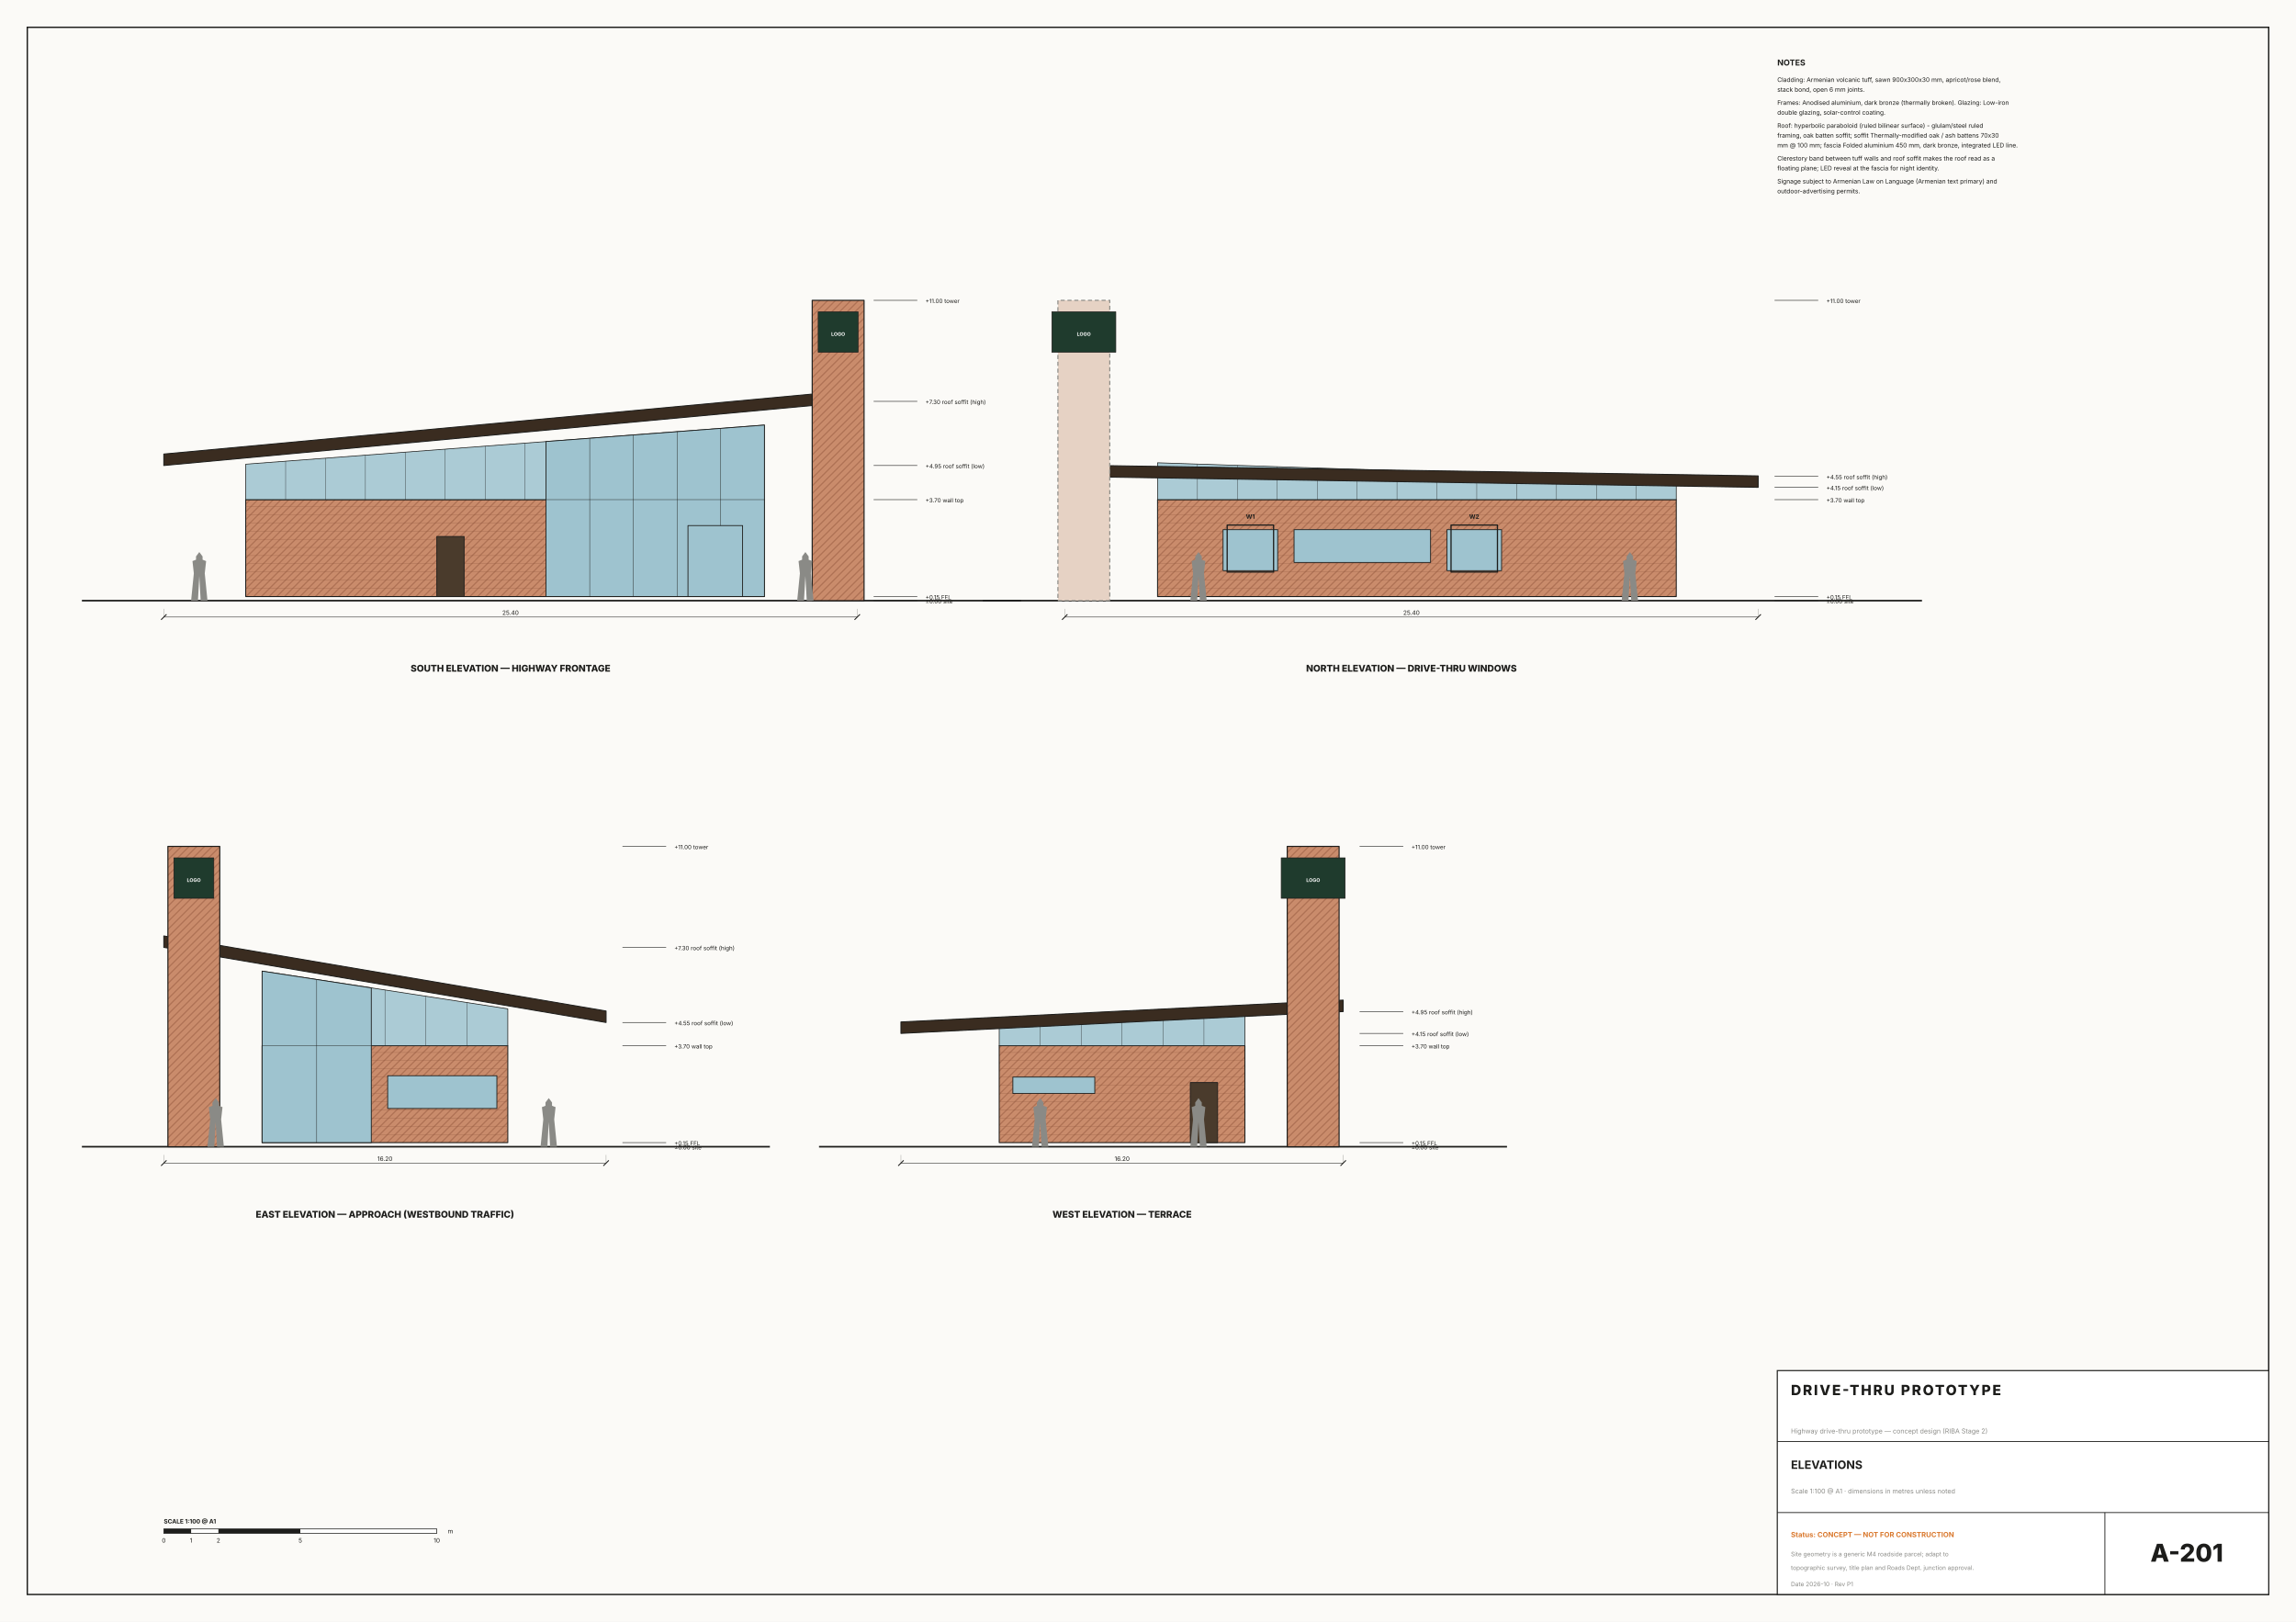
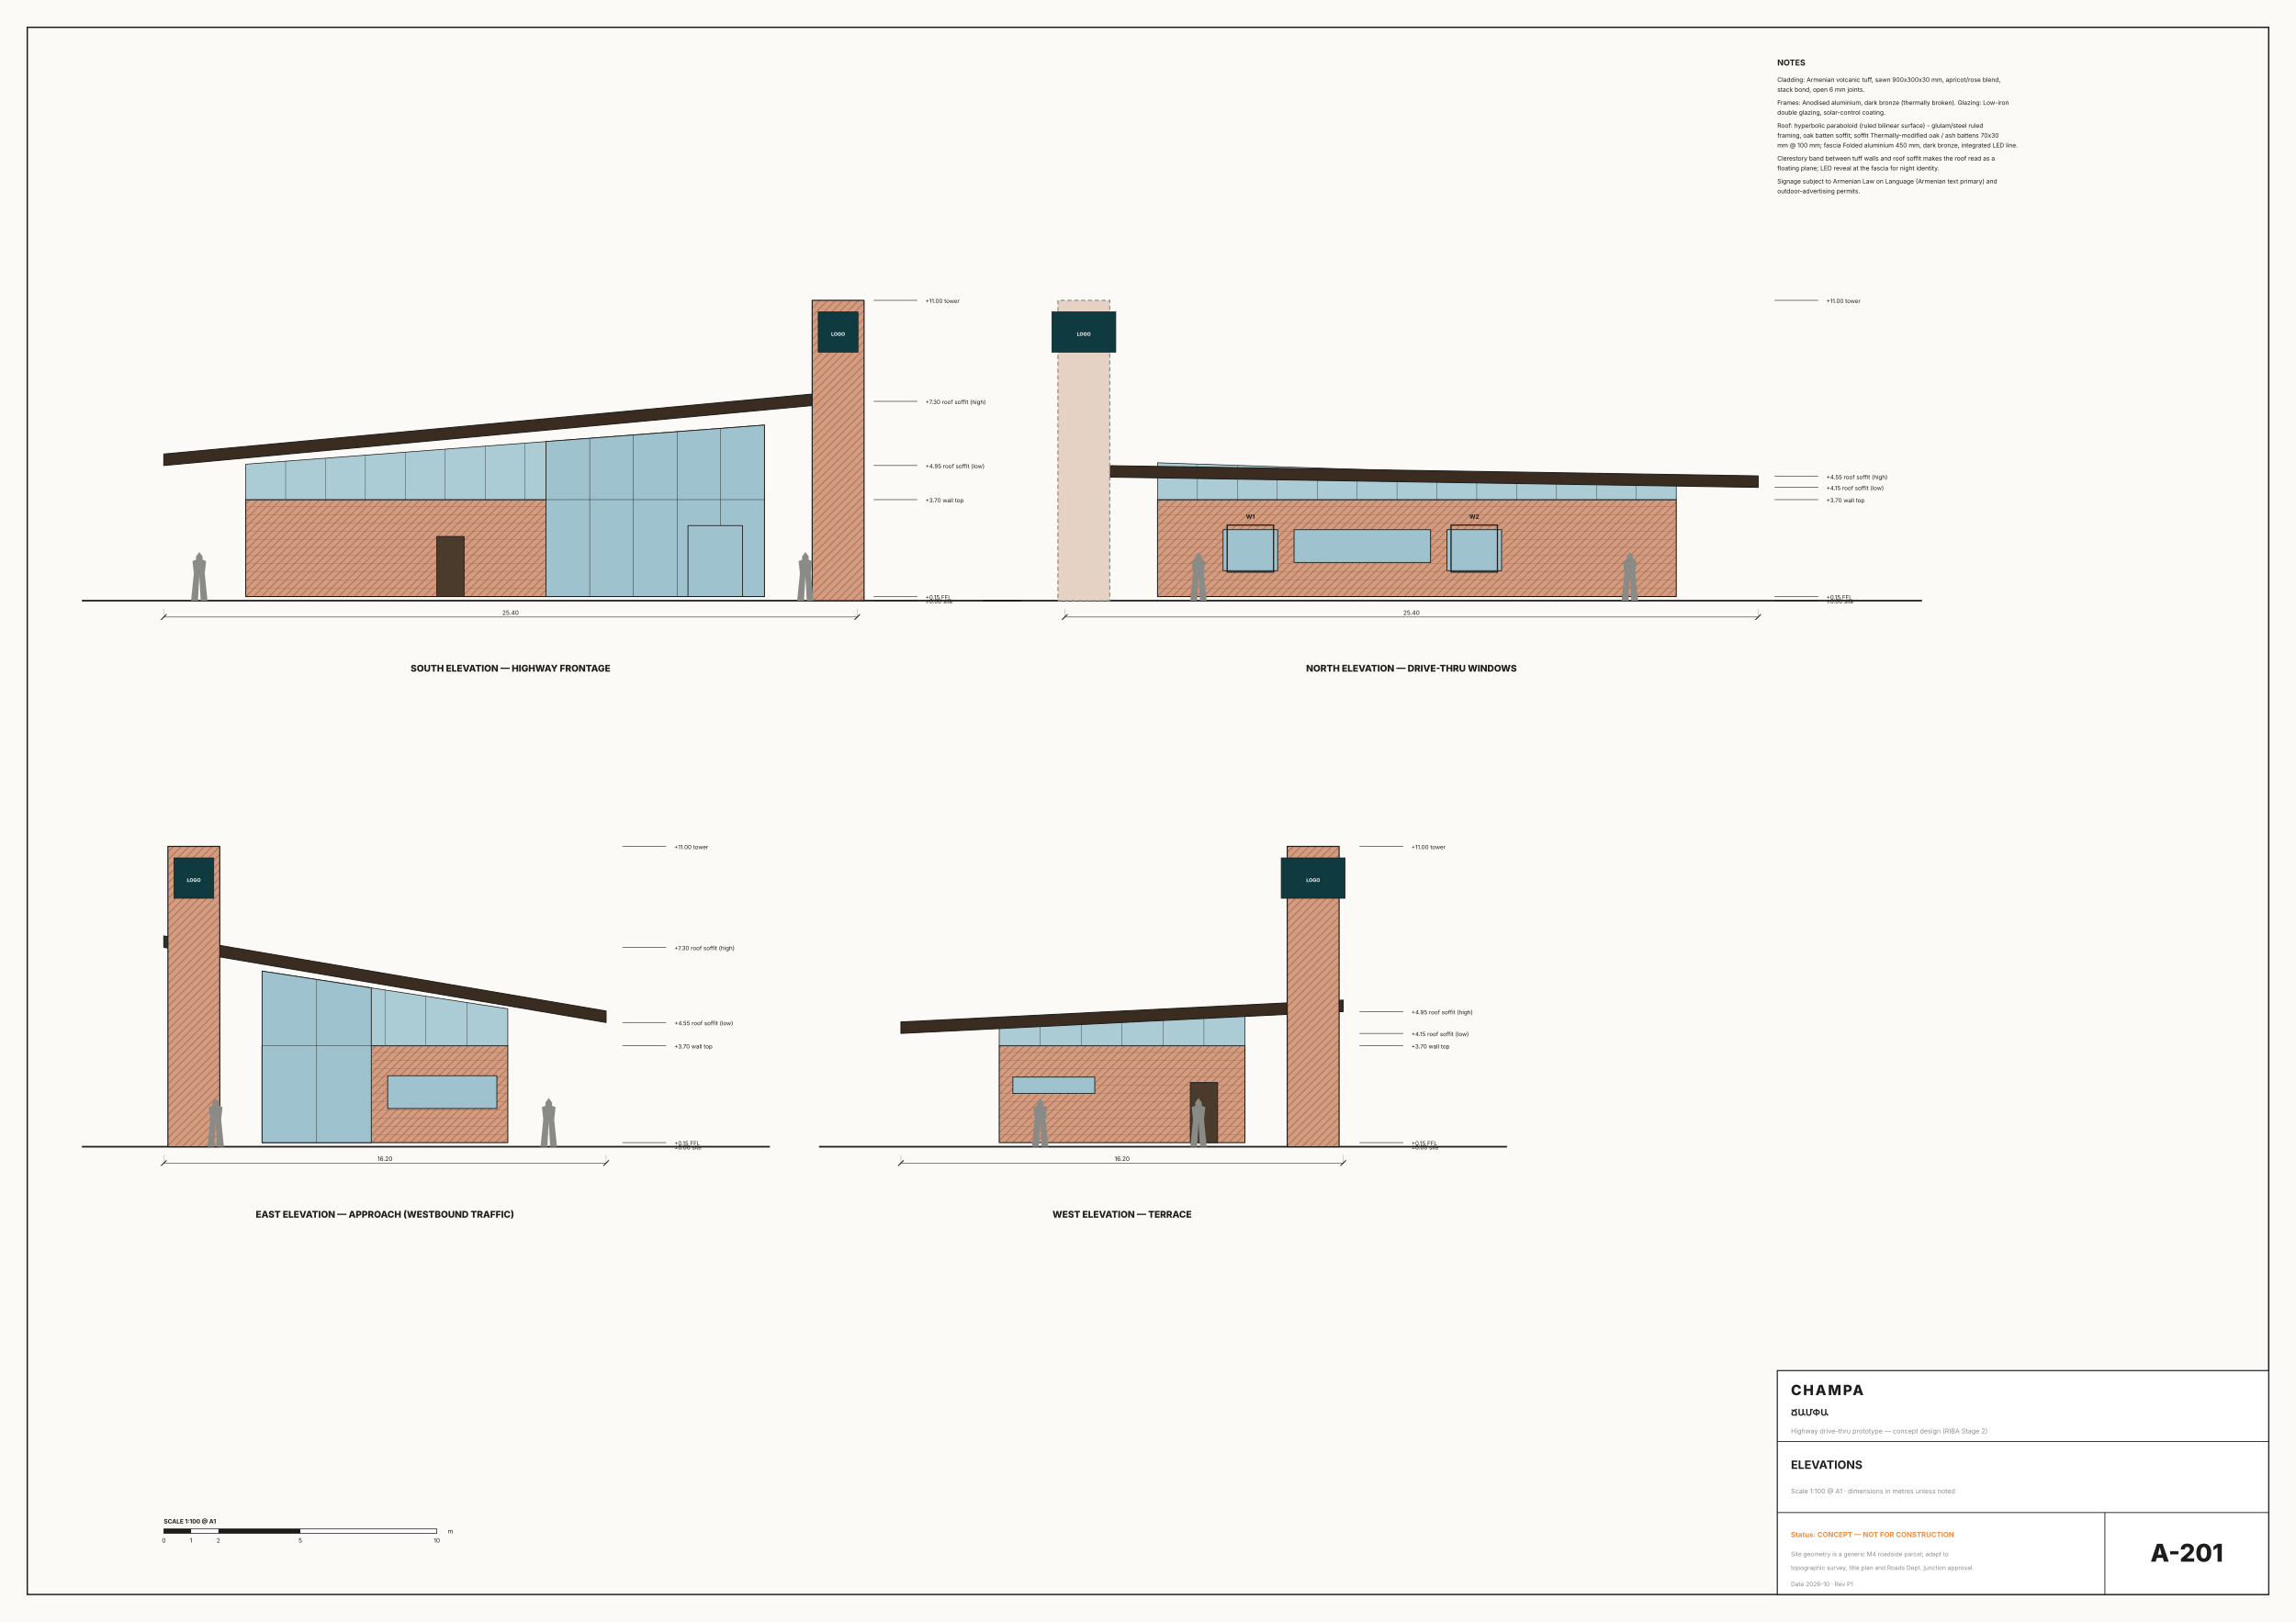
<svg xmlns="http://www.w3.org/2000/svg" width="841mm" height="594mm" viewBox="0 0 841 594">
  <defs>
    <pattern id="hTuff" patternUnits="userSpaceOnUse" width="2" height="2" patternTransform="rotate(45)">
-       <rect width="2" height="2" fill="#c98b6b" />
+       <rect width="2" height="2" fill="#D39B7F" />
      <line x1="0" y1="0" x2="0" y2="2" stroke="#8a4f36" stroke-width="0.35" />
    </pattern>
    <pattern id="hPlant" patternUnits="userSpaceOnUse" width="3" height="3">
      <rect width="3" height="3" fill="#9bb57d" />
      <circle cx="1" cy="1" r="0.35" fill="#6f8f55" />
      <circle cx="2.4" cy="2.2" r="0.3" fill="#6f8f55" />
    </pattern>
    <pattern id="hPavers" patternUnits="userSpaceOnUse" width="3" height="1.5">
      <rect width="3" height="1.5" fill="#bdbab3" />
      <path d="M0 0 H3 M0 0.75 H3 M0 0 V0.75 M1.5 0.75 V1.5" stroke="#9c988f" stroke-width="0.12" />
    </pattern>
    <pattern id="hAsph" patternUnits="userSpaceOnUse" width="4" height="4">
      <rect width="4" height="4" fill="#d8d8d4" />
      <circle cx="1" cy="1.3" r="0.12" fill="#b7b7b2" />
      <circle cx="3" cy="3.1" r="0.1" fill="#b7b7b2" />
    </pattern>
  </defs>
  <rect width="841" height="594" fill="#fbfaf7" />
  <line x1="30.00" y1="220.00" x2="374.00" y2="220.00" stroke="#1d1d1b" stroke-width="0.6" />
  <polygon points="90.00,218.50 280.00,218.50 280.00,183.00 90.00,183.00" fill="url(#hTuff)" stroke="#1d1d1b" stroke-width="0.35" fill-opacity="1.0" stroke-linejoin="round" />
  <line x1="90.00" y1="215.50" x2="280.00" y2="215.50" stroke="#8a4f36" stroke-width="0.08" />
  <line x1="90.00" y1="212.50" x2="280.00" y2="212.50" stroke="#8a4f36" stroke-width="0.08" />
  <line x1="90.00" y1="209.50" x2="280.00" y2="209.50" stroke="#8a4f36" stroke-width="0.08" />
  <line x1="90.00" y1="206.50" x2="280.00" y2="206.50" stroke="#8a4f36" stroke-width="0.08" />
  <line x1="90.00" y1="203.50" x2="280.00" y2="203.50" stroke="#8a4f36" stroke-width="0.08" />
  <line x1="90.00" y1="200.50" x2="280.00" y2="200.50" stroke="#8a4f36" stroke-width="0.08" />
  <line x1="90.00" y1="197.50" x2="280.00" y2="197.50" stroke="#8a4f36" stroke-width="0.08" />
  <line x1="90.00" y1="194.50" x2="280.00" y2="194.50" stroke="#8a4f36" stroke-width="0.08" />
  <line x1="90.00" y1="191.50" x2="280.00" y2="191.50" stroke="#8a4f36" stroke-width="0.08" />
  <line x1="90.00" y1="188.50" x2="280.00" y2="188.50" stroke="#8a4f36" stroke-width="0.08" />
  <line x1="90.00" y1="185.50" x2="280.00" y2="185.50" stroke="#8a4f36" stroke-width="0.08" />
  <polygon points="90.00,183.00 280.00,183.00 280.00,155.68 90.00,170.01" fill="#9ec3cf" stroke="#1d1d1b" stroke-width="0.25" fill-opacity="0.85" stroke-linejoin="round" />
  <line x1="104.62" y1="183.00" x2="104.62" y2="168.91" stroke="#1d1d1b" stroke-width="0.12" />
  <line x1="119.23" y1="183.00" x2="119.23" y2="167.81" stroke="#1d1d1b" stroke-width="0.12" />
  <line x1="133.85" y1="183.00" x2="133.85" y2="166.71" stroke="#1d1d1b" stroke-width="0.12" />
  <line x1="148.46" y1="183.00" x2="148.46" y2="165.60" stroke="#1d1d1b" stroke-width="0.12" />
  <line x1="163.08" y1="183.00" x2="163.08" y2="164.50" stroke="#1d1d1b" stroke-width="0.12" />
  <line x1="177.69" y1="183.00" x2="177.69" y2="163.40" stroke="#1d1d1b" stroke-width="0.12" />
  <line x1="192.31" y1="183.00" x2="192.31" y2="162.29" stroke="#1d1d1b" stroke-width="0.12" />
  <line x1="206.92" y1="183.00" x2="206.92" y2="161.19" stroke="#1d1d1b" stroke-width="0.12" />
  <line x1="221.54" y1="183.00" x2="221.54" y2="160.09" stroke="#1d1d1b" stroke-width="0.12" />
  <line x1="236.15" y1="183.00" x2="236.15" y2="158.99" stroke="#1d1d1b" stroke-width="0.12" />
  <line x1="250.77" y1="183.00" x2="250.77" y2="157.88" stroke="#1d1d1b" stroke-width="0.12" />
  <line x1="265.38" y1="183.00" x2="265.38" y2="156.78" stroke="#1d1d1b" stroke-width="0.12" />
  <polygon points="200.00,218.50 280.00,218.50 280.00,155.68 200.00,161.71" fill="#9ec3cf" stroke="#1d1d1b" stroke-width="0.3" fill-opacity="1.0" stroke-linejoin="round" />
  <line x1="216.00" y1="218.50" x2="216.00" y2="160.51" stroke="#1d1d1b" stroke-width="0.15" />
  <line x1="232.00" y1="218.50" x2="232.00" y2="159.30" stroke="#1d1d1b" stroke-width="0.15" />
  <line x1="248.00" y1="218.50" x2="248.00" y2="158.09" stroke="#1d1d1b" stroke-width="0.15" />
  <line x1="264.00" y1="218.50" x2="264.00" y2="156.88" stroke="#1d1d1b" stroke-width="0.15" />
  <line x1="200.00" y1="183.00" x2="280.00" y2="183.00" stroke="#1d1d1b" stroke-width="0.15" />
  <polygon points="252.00,218.50 272.00,218.50 272.00,192.50 252.00,192.50" fill="#9ec3cf" stroke="#1d1d1b" stroke-width="0.3" fill-opacity="1.0" stroke-linejoin="round" />
  <polygon points="160.00,218.50 170.00,218.50 170.00,196.50 160.00,196.50" fill="#4a3b2c" stroke="#1d1d1b" stroke-width="0.3" fill-opacity="1.0" stroke-linejoin="round" />
  <polygon points="60.00,170.50 314.00,147.00 314.00,142.80 60.00,166.30" fill="#3a2c20" stroke="#1d1d1b" stroke-width="0.35" fill-opacity="1.0" stroke-linejoin="round" />
  <polygon points="297.50,220.00 316.50,220.00 316.50,110.00 297.50,110.00" fill="url(#hTuff)" stroke="#1d1d1b" stroke-width="0.4" fill-opacity="1.0" stroke-linejoin="round" />
-   <polygon points="299.70,129.00 314.30,129.00 314.30,114.20 299.70,114.20" fill="#1f3b2d" stroke="#1d1d1b" stroke-width="0.25" fill-opacity="1.0" stroke-linejoin="round" />
+   <polygon points="299.70,129.00 314.30,129.00 314.30,114.20 299.70,114.20" fill="#0F3B40" stroke="#1d1d1b" stroke-width="0.25" fill-opacity="1.0" stroke-linejoin="round" />
  <text x="307.00" y="123.00" font-family="Inter, 'Noto Sans Armenian', Arial, sans-serif" font-size="1.8" text-anchor="middle" font-weight="700" fill="#fff" letter-spacing="0">LOGO</text>
  <line x1="320.00" y1="220.00" x2="336.00" y2="220.00" stroke="#1d1d1b" stroke-width="0.2" />
  <text x="339.00" y="221.00" font-family="Inter, 'Noto Sans Armenian', Arial, sans-serif" font-size="2.1" text-anchor="start" font-weight="400" fill="#1d1d1b" letter-spacing="0">±0.00 site</text>
  <line x1="320.00" y1="218.50" x2="336.00" y2="218.50" stroke="#1d1d1b" stroke-width="0.2" />
  <text x="339.00" y="219.50" font-family="Inter, 'Noto Sans Armenian', Arial, sans-serif" font-size="2.1" text-anchor="start" font-weight="400" fill="#1d1d1b" letter-spacing="0">+0.15 FFL</text>
  <line x1="320.00" y1="183.00" x2="336.00" y2="183.00" stroke="#1d1d1b" stroke-width="0.2" />
  <text x="339.00" y="184.00" font-family="Inter, 'Noto Sans Armenian', Arial, sans-serif" font-size="2.1" text-anchor="start" font-weight="400" fill="#1d1d1b" letter-spacing="0">+3.70 wall top</text>
  <line x1="320.00" y1="147.00" x2="336.00" y2="147.00" stroke="#1d1d1b" stroke-width="0.2" />
  <text x="339.00" y="148.00" font-family="Inter, 'Noto Sans Armenian', Arial, sans-serif" font-size="2.1" text-anchor="start" font-weight="400" fill="#1d1d1b" letter-spacing="0">+7.30 roof soffit (high)</text>
  <line x1="320.00" y1="170.50" x2="336.00" y2="170.50" stroke="#1d1d1b" stroke-width="0.2" />
  <text x="339.00" y="171.50" font-family="Inter, 'Noto Sans Armenian', Arial, sans-serif" font-size="2.1" text-anchor="start" font-weight="400" fill="#1d1d1b" letter-spacing="0">+4.95 roof soffit (low)</text>
  <line x1="320.00" y1="110.00" x2="336.00" y2="110.00" stroke="#1d1d1b" stroke-width="0.2" />
  <text x="339.00" y="111.00" font-family="Inter, 'Noto Sans Armenian', Arial, sans-serif" font-size="2.1" text-anchor="start" font-weight="400" fill="#1d1d1b" letter-spacing="0">+11.00 tower</text>
  <polygon points="70.00,220.00 72.50,220.00 73.00,211.00 73.50,220.00 76.00,220.00 75.00,210.00 75.50,205.50 74.20,205.00 74.20,203.80 73.00,202.20 71.80,203.80 71.80,205.00 70.50,205.50 71.00,210.00" fill="#8a8a86" stroke="none" stroke-width="0.25" fill-opacity="1.0" stroke-linejoin="round" />
  <polygon points="292.00,220.00 294.50,220.00 295.00,211.00 295.50,220.00 298.00,220.00 297.00,210.00 297.50,205.50 296.20,205.00 296.20,203.80 295.00,202.20 293.80,203.80 293.80,205.00 292.50,205.50 293.00,210.00" fill="#8a8a86" stroke="none" stroke-width="0.25" fill-opacity="1.0" stroke-linejoin="round" />
  <text x="187.00" y="246.00" font-family="Inter, 'Noto Sans Armenian', Arial, sans-serif" font-size="3.4" text-anchor="middle" font-weight="800" fill="#1d1d1b" letter-spacing="0">SOUTH ELEVATION — HIGHWAY FRONTAGE</text>
  <line x1="60.00" y1="226.00" x2="60.00" y2="223.00" stroke="#8a8a86" stroke-width="0.13" />
  <line x1="314.00" y1="226.00" x2="314.00" y2="223.00" stroke="#8a8a86" stroke-width="0.13" />
  <line x1="60.00" y1="226.00" x2="314.00" y2="226.00" stroke="#1d1d1b" stroke-width="0.18" />
  <line x1="59.00" y1="227.00" x2="61.00" y2="225.00" stroke="#1d1d1b" stroke-width="0.35" />
  <line x1="313.00" y1="227.00" x2="315.00" y2="225.00" stroke="#1d1d1b" stroke-width="0.35" />
  <text x="187.00" y="225.20" font-family="Inter, 'Noto Sans Armenian', Arial, sans-serif" font-size="2.2" text-anchor="middle" fill="#1d1d1b" transform="rotate(-0.00 187.00 226.00)">25.40</text>
  <line x1="360.00" y1="220.00" x2="704.00" y2="220.00" stroke="#1d1d1b" stroke-width="0.6" />
  <polygon points="614.00,218.50 424.00,218.50 424.00,183.00 614.00,183.00" fill="url(#hTuff)" stroke="#1d1d1b" stroke-width="0.35" fill-opacity="1.0" stroke-linejoin="round" />
  <line x1="614.00" y1="215.50" x2="424.00" y2="215.50" stroke="#8a4f36" stroke-width="0.08" />
  <line x1="614.00" y1="212.50" x2="424.00" y2="212.50" stroke="#8a4f36" stroke-width="0.08" />
  <line x1="614.00" y1="209.50" x2="424.00" y2="209.50" stroke="#8a4f36" stroke-width="0.08" />
  <line x1="614.00" y1="206.50" x2="424.00" y2="206.50" stroke="#8a4f36" stroke-width="0.08" />
  <line x1="614.00" y1="203.50" x2="424.00" y2="203.50" stroke="#8a4f36" stroke-width="0.08" />
  <line x1="614.00" y1="200.50" x2="424.00" y2="200.50" stroke="#8a4f36" stroke-width="0.08" />
  <line x1="614.00" y1="197.50" x2="424.00" y2="197.50" stroke="#8a4f36" stroke-width="0.08" />
  <line x1="614.00" y1="194.50" x2="424.00" y2="194.50" stroke="#8a4f36" stroke-width="0.08" />
  <line x1="614.00" y1="191.50" x2="424.00" y2="191.50" stroke="#8a4f36" stroke-width="0.08" />
  <line x1="614.00" y1="188.50" x2="424.00" y2="188.50" stroke="#8a4f36" stroke-width="0.08" />
  <line x1="614.00" y1="185.50" x2="424.00" y2="185.50" stroke="#8a4f36" stroke-width="0.08" />
  <polygon points="614.00,183.00 424.00,183.00 424.00,169.50 614.00,175.74" fill="#9ec3cf" stroke="#1d1d1b" stroke-width="0.25" fill-opacity="0.85" stroke-linejoin="round" />
  <line x1="599.38" y1="183.00" x2="599.38" y2="175.26" stroke="#1d1d1b" stroke-width="0.12" />
  <line x1="584.77" y1="183.00" x2="584.77" y2="174.78" stroke="#1d1d1b" stroke-width="0.12" />
  <line x1="570.15" y1="183.00" x2="570.15" y2="174.30" stroke="#1d1d1b" stroke-width="0.12" />
  <line x1="555.54" y1="183.00" x2="555.54" y2="173.82" stroke="#1d1d1b" stroke-width="0.12" />
  <line x1="540.92" y1="183.00" x2="540.92" y2="173.34" stroke="#1d1d1b" stroke-width="0.12" />
  <line x1="526.31" y1="183.00" x2="526.31" y2="172.86" stroke="#1d1d1b" stroke-width="0.12" />
  <line x1="511.69" y1="183.00" x2="511.69" y2="172.38" stroke="#1d1d1b" stroke-width="0.12" />
  <line x1="497.08" y1="183.00" x2="497.08" y2="171.90" stroke="#1d1d1b" stroke-width="0.12" />
  <line x1="482.46" y1="183.00" x2="482.46" y2="171.42" stroke="#1d1d1b" stroke-width="0.12" />
  <line x1="467.85" y1="183.00" x2="467.85" y2="170.94" stroke="#1d1d1b" stroke-width="0.12" />
  <line x1="453.23" y1="183.00" x2="453.23" y2="170.46" stroke="#1d1d1b" stroke-width="0.12" />
  <line x1="438.62" y1="183.00" x2="438.62" y2="169.98" stroke="#1d1d1b" stroke-width="0.12" />
  <polygon points="550.00,209.00 530.00,209.00 530.00,194.00 550.00,194.00" fill="#9ec3cf" stroke="#1d1d1b" stroke-width="0.3" fill-opacity="1.0" stroke-linejoin="round" />
  <polygon points="548.50,209.50 531.50,209.50 531.50,192.30 548.50,192.30" fill="none" stroke="#1d1d1b" stroke-width="0.45" fill-opacity="1.0" stroke-linejoin="round" />
  <text x="540.00" y="190.00" font-family="Inter, 'Noto Sans Armenian', Arial, sans-serif" font-size="2.2" text-anchor="middle" font-weight="700" fill="#1d1d1b" letter-spacing="0">W2</text>
  <polygon points="468.00,209.00 448.00,209.00 448.00,194.00 468.00,194.00" fill="#9ec3cf" stroke="#1d1d1b" stroke-width="0.3" fill-opacity="1.0" stroke-linejoin="round" />
  <polygon points="466.50,209.50 449.50,209.50 449.50,192.30 466.50,192.30" fill="none" stroke="#1d1d1b" stroke-width="0.45" fill-opacity="1.0" stroke-linejoin="round" />
  <text x="458.00" y="190.00" font-family="Inter, 'Noto Sans Armenian', Arial, sans-serif" font-size="2.2" text-anchor="middle" font-weight="700" fill="#1d1d1b" letter-spacing="0">W1</text>
  <polygon points="524.00,206.00 474.00,206.00 474.00,194.00 524.00,194.00" fill="#9ec3cf" stroke="#1d1d1b" stroke-width="0.3" fill-opacity="1.0" stroke-linejoin="round" />
  <polygon points="644.00,178.50 390.00,174.50 390.00,170.30 644.00,174.30" fill="#3a2c20" stroke="#1d1d1b" stroke-width="0.35" fill-opacity="1.0" stroke-linejoin="round" />
  <polygon points="406.50,220.00 387.50,220.00 387.50,110.00 406.50,110.00" fill="#e6d2c4" stroke="#8a8a86" stroke-width="0.4" stroke-dasharray="1.5,1" fill-opacity="1.0" stroke-linejoin="round" />
-   <polygon points="408.70,129.00 385.30,129.00 385.30,114.20 408.70,114.20" fill="#1f3b2d" stroke="#1d1d1b" stroke-width="0.25" fill-opacity="1.0" stroke-linejoin="round" />
+   <polygon points="408.70,129.00 385.30,129.00 385.30,114.20 408.70,114.20" fill="#0F3B40" stroke="#1d1d1b" stroke-width="0.25" fill-opacity="1.0" stroke-linejoin="round" />
  <text x="397.00" y="123.00" font-family="Inter, 'Noto Sans Armenian', Arial, sans-serif" font-size="1.8" text-anchor="middle" font-weight="700" fill="#fff" letter-spacing="0">LOGO</text>
  <line x1="650.00" y1="220.00" x2="666.00" y2="220.00" stroke="#1d1d1b" stroke-width="0.2" />
  <text x="669.00" y="221.00" font-family="Inter, 'Noto Sans Armenian', Arial, sans-serif" font-size="2.1" text-anchor="start" font-weight="400" fill="#1d1d1b" letter-spacing="0">±0.00 site</text>
  <line x1="650.00" y1="218.50" x2="666.00" y2="218.50" stroke="#1d1d1b" stroke-width="0.2" />
  <text x="669.00" y="219.50" font-family="Inter, 'Noto Sans Armenian', Arial, sans-serif" font-size="2.1" text-anchor="start" font-weight="400" fill="#1d1d1b" letter-spacing="0">+0.15 FFL</text>
  <line x1="650.00" y1="183.00" x2="666.00" y2="183.00" stroke="#1d1d1b" stroke-width="0.2" />
  <text x="669.00" y="184.00" font-family="Inter, 'Noto Sans Armenian', Arial, sans-serif" font-size="2.1" text-anchor="start" font-weight="400" fill="#1d1d1b" letter-spacing="0">+3.70 wall top</text>
  <line x1="650.00" y1="174.50" x2="666.00" y2="174.50" stroke="#1d1d1b" stroke-width="0.2" />
  <text x="669.00" y="175.50" font-family="Inter, 'Noto Sans Armenian', Arial, sans-serif" font-size="2.1" text-anchor="start" font-weight="400" fill="#1d1d1b" letter-spacing="0">+4.55 roof soffit (high)</text>
  <line x1="650.00" y1="178.50" x2="666.00" y2="178.50" stroke="#1d1d1b" stroke-width="0.2" />
  <text x="669.00" y="179.50" font-family="Inter, 'Noto Sans Armenian', Arial, sans-serif" font-size="2.1" text-anchor="start" font-weight="400" fill="#1d1d1b" letter-spacing="0">+4.15 roof soffit (low)</text>
  <line x1="650.00" y1="110.00" x2="666.00" y2="110.00" stroke="#1d1d1b" stroke-width="0.2" />
  <text x="669.00" y="111.00" font-family="Inter, 'Noto Sans Armenian', Arial, sans-serif" font-size="2.1" text-anchor="start" font-weight="400" fill="#1d1d1b" letter-spacing="0">+11.00 tower</text>
  <polygon points="594.00,220.00 596.50,220.00 597.00,211.00 597.50,220.00 600.00,220.00 599.00,210.00 599.50,205.50 598.20,205.00 598.20,203.80 597.00,202.20 595.80,203.80 595.80,205.00 594.50,205.50 595.00,210.00" fill="#8a8a86" stroke="none" stroke-width="0.25" fill-opacity="1.0" stroke-linejoin="round" />
  <polygon points="436.00,220.00 438.50,220.00 439.00,211.00 439.50,220.00 442.00,220.00 441.00,210.00 441.50,205.50 440.20,205.00 440.20,203.80 439.00,202.20 437.80,203.80 437.80,205.00 436.50,205.50 437.00,210.00" fill="#8a8a86" stroke="none" stroke-width="0.25" fill-opacity="1.0" stroke-linejoin="round" />
  <text x="517.00" y="246.00" font-family="Inter, 'Noto Sans Armenian', Arial, sans-serif" font-size="3.4" text-anchor="middle" font-weight="800" fill="#1d1d1b" letter-spacing="0">NORTH ELEVATION — DRIVE-THRU WINDOWS</text>
  <line x1="390.00" y1="226.00" x2="390.00" y2="223.00" stroke="#8a8a86" stroke-width="0.13" />
  <line x1="644.00" y1="226.00" x2="644.00" y2="223.00" stroke="#8a8a86" stroke-width="0.13" />
  <line x1="390.00" y1="226.00" x2="644.00" y2="226.00" stroke="#1d1d1b" stroke-width="0.18" />
  <line x1="389.00" y1="227.00" x2="391.00" y2="225.00" stroke="#1d1d1b" stroke-width="0.35" />
  <line x1="643.00" y1="227.00" x2="645.00" y2="225.00" stroke="#1d1d1b" stroke-width="0.35" />
  <text x="517.00" y="225.20" font-family="Inter, 'Noto Sans Armenian', Arial, sans-serif" font-size="2.2" text-anchor="middle" fill="#1d1d1b" transform="rotate(-0.00 517.00 226.00)">25.40</text>
  <line x1="30.00" y1="420.00" x2="282.00" y2="420.00" stroke="#1d1d1b" stroke-width="0.6" />
  <polygon points="96.00,418.50 186.00,418.50 186.00,383.00 96.00,383.00" fill="url(#hTuff)" stroke="#1d1d1b" stroke-width="0.35" fill-opacity="1.0" stroke-linejoin="round" />
  <line x1="96.00" y1="415.50" x2="186.00" y2="415.50" stroke="#8a4f36" stroke-width="0.08" />
  <line x1="96.00" y1="412.50" x2="186.00" y2="412.50" stroke="#8a4f36" stroke-width="0.08" />
  <line x1="96.00" y1="409.50" x2="186.00" y2="409.50" stroke="#8a4f36" stroke-width="0.08" />
  <line x1="96.00" y1="406.50" x2="186.00" y2="406.50" stroke="#8a4f36" stroke-width="0.08" />
  <line x1="96.00" y1="403.50" x2="186.00" y2="403.50" stroke="#8a4f36" stroke-width="0.08" />
  <line x1="96.00" y1="400.50" x2="186.00" y2="400.50" stroke="#8a4f36" stroke-width="0.08" />
  <line x1="96.00" y1="397.50" x2="186.00" y2="397.50" stroke="#8a4f36" stroke-width="0.08" />
  <line x1="96.00" y1="394.50" x2="186.00" y2="394.50" stroke="#8a4f36" stroke-width="0.08" />
  <line x1="96.00" y1="391.50" x2="186.00" y2="391.50" stroke="#8a4f36" stroke-width="0.08" />
  <line x1="96.00" y1="388.50" x2="186.00" y2="388.50" stroke="#8a4f36" stroke-width="0.08" />
  <line x1="96.00" y1="385.50" x2="186.00" y2="385.50" stroke="#8a4f36" stroke-width="0.08" />
  <polygon points="96.00,383.00 186.00,383.00 186.00,369.50 96.00,355.68" fill="#9ec3cf" stroke="#1d1d1b" stroke-width="0.25" fill-opacity="0.85" stroke-linejoin="round" />
  <line x1="111.00" y1="383.00" x2="111.00" y2="357.98" stroke="#1d1d1b" stroke-width="0.12" />
  <line x1="126.00" y1="383.00" x2="126.00" y2="360.29" stroke="#1d1d1b" stroke-width="0.12" />
  <line x1="141.00" y1="383.00" x2="141.00" y2="362.59" stroke="#1d1d1b" stroke-width="0.12" />
  <line x1="156.00" y1="383.00" x2="156.00" y2="364.90" stroke="#1d1d1b" stroke-width="0.12" />
  <line x1="171.00" y1="383.00" x2="171.00" y2="367.20" stroke="#1d1d1b" stroke-width="0.12" />
  <polygon points="96.00,418.50 136.00,418.50 136.00,361.82 96.00,355.68" fill="#9ec3cf" stroke="#1d1d1b" stroke-width="0.3" fill-opacity="1.0" stroke-linejoin="round" />
  <line x1="116.00" y1="418.50" x2="116.00" y2="358.75" stroke="#1d1d1b" stroke-width="0.15" />
  <line x1="96.00" y1="383.00" x2="136.00" y2="383.00" stroke="#1d1d1b" stroke-width="0.15" />
  <polygon points="142.00,406.00 182.00,406.00 182.00,394.00 142.00,394.00" fill="#9ec3cf" stroke="#1d1d1b" stroke-width="0.3" fill-opacity="1.0" stroke-linejoin="round" />
  <polygon points="60.00,347.00 222.00,374.50 222.00,370.30 60.00,342.80" fill="#3a2c20" stroke="#1d1d1b" stroke-width="0.35" fill-opacity="1.0" stroke-linejoin="round" />
  <polygon points="61.50,420.00 80.50,420.00 80.50,310.00 61.50,310.00" fill="url(#hTuff)" stroke="#1d1d1b" stroke-width="0.4" fill-opacity="1.0" stroke-linejoin="round" />
-   <polygon points="63.70,329.00 78.30,329.00 78.30,314.20 63.70,314.20" fill="#1f3b2d" stroke="#1d1d1b" stroke-width="0.25" fill-opacity="1.0" stroke-linejoin="round" />
+   <polygon points="63.70,329.00 78.30,329.00 78.30,314.20 63.70,314.20" fill="#0F3B40" stroke="#1d1d1b" stroke-width="0.25" fill-opacity="1.0" stroke-linejoin="round" />
  <text x="71.00" y="323.00" font-family="Inter, 'Noto Sans Armenian', Arial, sans-serif" font-size="1.8" text-anchor="middle" font-weight="700" fill="#fff" letter-spacing="0">LOGO</text>
  <line x1="228.00" y1="420.00" x2="244.00" y2="420.00" stroke="#1d1d1b" stroke-width="0.2" />
  <text x="247.00" y="421.00" font-family="Inter, 'Noto Sans Armenian', Arial, sans-serif" font-size="2.1" text-anchor="start" font-weight="400" fill="#1d1d1b" letter-spacing="0">±0.00 site</text>
  <line x1="228.00" y1="418.50" x2="244.00" y2="418.50" stroke="#1d1d1b" stroke-width="0.2" />
  <text x="247.00" y="419.50" font-family="Inter, 'Noto Sans Armenian', Arial, sans-serif" font-size="2.1" text-anchor="start" font-weight="400" fill="#1d1d1b" letter-spacing="0">+0.15 FFL</text>
  <line x1="228.00" y1="383.00" x2="244.00" y2="383.00" stroke="#1d1d1b" stroke-width="0.2" />
  <text x="247.00" y="384.00" font-family="Inter, 'Noto Sans Armenian', Arial, sans-serif" font-size="2.1" text-anchor="start" font-weight="400" fill="#1d1d1b" letter-spacing="0">+3.70 wall top</text>
  <line x1="228.00" y1="347.00" x2="244.00" y2="347.00" stroke="#1d1d1b" stroke-width="0.2" />
  <text x="247.00" y="348.00" font-family="Inter, 'Noto Sans Armenian', Arial, sans-serif" font-size="2.1" text-anchor="start" font-weight="400" fill="#1d1d1b" letter-spacing="0">+7.30 roof soffit (high)</text>
  <line x1="228.00" y1="374.50" x2="244.00" y2="374.50" stroke="#1d1d1b" stroke-width="0.2" />
  <text x="247.00" y="375.50" font-family="Inter, 'Noto Sans Armenian', Arial, sans-serif" font-size="2.1" text-anchor="start" font-weight="400" fill="#1d1d1b" letter-spacing="0">+4.55 roof soffit (low)</text>
  <line x1="228.00" y1="310.00" x2="244.00" y2="310.00" stroke="#1d1d1b" stroke-width="0.2" />
  <text x="247.00" y="311.00" font-family="Inter, 'Noto Sans Armenian', Arial, sans-serif" font-size="2.1" text-anchor="start" font-weight="400" fill="#1d1d1b" letter-spacing="0">+11.00 tower</text>
  <polygon points="76.00,420.00 78.50,420.00 79.00,411.00 79.50,420.00 82.00,420.00 81.00,410.00 81.50,405.50 80.20,405.00 80.20,403.80 79.00,402.20 77.80,403.80 77.80,405.00 76.50,405.50 77.00,410.00" fill="#8a8a86" stroke="none" stroke-width="0.25" fill-opacity="1.0" stroke-linejoin="round" />
  <polygon points="198.00,420.00 200.50,420.00 201.00,411.00 201.50,420.00 204.00,420.00 203.00,410.00 203.50,405.50 202.20,405.00 202.20,403.80 201.00,402.20 199.80,403.80 199.80,405.00 198.50,405.50 199.00,410.00" fill="#8a8a86" stroke="none" stroke-width="0.25" fill-opacity="1.0" stroke-linejoin="round" />
  <text x="141.00" y="446.00" font-family="Inter, 'Noto Sans Armenian', Arial, sans-serif" font-size="3.4" text-anchor="middle" font-weight="800" fill="#1d1d1b" letter-spacing="0">EAST ELEVATION — APPROACH (WESTBOUND TRAFFIC)</text>
  <line x1="60.00" y1="426.00" x2="60.00" y2="423.00" stroke="#8a8a86" stroke-width="0.13" />
  <line x1="222.00" y1="426.00" x2="222.00" y2="423.00" stroke="#8a8a86" stroke-width="0.13" />
  <line x1="60.00" y1="426.00" x2="222.00" y2="426.00" stroke="#1d1d1b" stroke-width="0.18" />
  <line x1="59.00" y1="427.00" x2="61.00" y2="425.00" stroke="#1d1d1b" stroke-width="0.35" />
  <line x1="221.00" y1="427.00" x2="223.00" y2="425.00" stroke="#1d1d1b" stroke-width="0.35" />
  <text x="141.00" y="425.20" font-family="Inter, 'Noto Sans Armenian', Arial, sans-serif" font-size="2.2" text-anchor="middle" fill="#1d1d1b" transform="rotate(-0.00 141.00 426.00)">16.20</text>
  <line x1="300.00" y1="420.00" x2="552.00" y2="420.00" stroke="#1d1d1b" stroke-width="0.6" />
  <polygon points="456.00,418.50 366.00,418.50 366.00,383.00 456.00,383.00" fill="url(#hTuff)" stroke="#1d1d1b" stroke-width="0.35" fill-opacity="1.0" stroke-linejoin="round" />
  <line x1="456.00" y1="415.50" x2="366.00" y2="415.50" stroke="#8a4f36" stroke-width="0.08" />
  <line x1="456.00" y1="412.50" x2="366.00" y2="412.50" stroke="#8a4f36" stroke-width="0.08" />
  <line x1="456.00" y1="409.50" x2="366.00" y2="409.50" stroke="#8a4f36" stroke-width="0.08" />
  <line x1="456.00" y1="406.50" x2="366.00" y2="406.50" stroke="#8a4f36" stroke-width="0.08" />
  <line x1="456.00" y1="403.50" x2="366.00" y2="403.50" stroke="#8a4f36" stroke-width="0.08" />
  <line x1="456.00" y1="400.50" x2="366.00" y2="400.50" stroke="#8a4f36" stroke-width="0.08" />
  <line x1="456.00" y1="397.50" x2="366.00" y2="397.50" stroke="#8a4f36" stroke-width="0.08" />
  <line x1="456.00" y1="394.50" x2="366.00" y2="394.50" stroke="#8a4f36" stroke-width="0.08" />
  <line x1="456.00" y1="391.50" x2="366.00" y2="391.50" stroke="#8a4f36" stroke-width="0.08" />
  <line x1="456.00" y1="388.50" x2="366.00" y2="388.50" stroke="#8a4f36" stroke-width="0.08" />
  <line x1="456.00" y1="385.50" x2="366.00" y2="385.50" stroke="#8a4f36" stroke-width="0.08" />
  <polygon points="456.00,383.00 366.00,383.00 366.00,375.74 456.00,370.01" fill="#9ec3cf" stroke="#1d1d1b" stroke-width="0.25" fill-opacity="0.85" stroke-linejoin="round" />
  <line x1="441.00" y1="383.00" x2="441.00" y2="370.97" stroke="#1d1d1b" stroke-width="0.12" />
  <line x1="426.00" y1="383.00" x2="426.00" y2="371.92" stroke="#1d1d1b" stroke-width="0.12" />
  <line x1="411.00" y1="383.00" x2="411.00" y2="372.88" stroke="#1d1d1b" stroke-width="0.12" />
  <line x1="396.00" y1="383.00" x2="396.00" y2="373.83" stroke="#1d1d1b" stroke-width="0.12" />
  <line x1="381.00" y1="383.00" x2="381.00" y2="374.78" stroke="#1d1d1b" stroke-width="0.12" />
  <polygon points="446.00,418.50 436.00,418.50 436.00,396.50 446.00,396.50" fill="#4a3b2c" stroke="#1d1d1b" stroke-width="0.3" fill-opacity="1.0" stroke-linejoin="round" />
  <polygon points="401.00,400.50 371.00,400.50 371.00,394.50 401.00,394.50" fill="#9ec3cf" stroke="#1d1d1b" stroke-width="0.3" fill-opacity="1.0" stroke-linejoin="round" />
  <polygon points="492.00,370.50 330.00,378.50 330.00,374.30 492.00,366.30" fill="#3a2c20" stroke="#1d1d1b" stroke-width="0.35" fill-opacity="1.0" stroke-linejoin="round" />
  <polygon points="490.50,420.00 471.50,420.00 471.50,310.00 490.50,310.00" fill="url(#hTuff)" stroke="#1d1d1b" stroke-width="0.4" fill-opacity="1.0" stroke-linejoin="round" />
-   <polygon points="492.70,329.00 469.30,329.00 469.30,314.20 492.70,314.20" fill="#1f3b2d" stroke="#1d1d1b" stroke-width="0.25" fill-opacity="1.0" stroke-linejoin="round" />
+   <polygon points="492.70,329.00 469.30,329.00 469.30,314.20 492.70,314.20" fill="#0F3B40" stroke="#1d1d1b" stroke-width="0.25" fill-opacity="1.0" stroke-linejoin="round" />
  <text x="481.00" y="323.00" font-family="Inter, 'Noto Sans Armenian', Arial, sans-serif" font-size="1.8" text-anchor="middle" font-weight="700" fill="#fff" letter-spacing="0">LOGO</text>
  <line x1="498.00" y1="420.00" x2="514.00" y2="420.00" stroke="#1d1d1b" stroke-width="0.2" />
  <text x="517.00" y="421.00" font-family="Inter, 'Noto Sans Armenian', Arial, sans-serif" font-size="2.1" text-anchor="start" font-weight="400" fill="#1d1d1b" letter-spacing="0">±0.00 site</text>
  <line x1="498.00" y1="418.50" x2="514.00" y2="418.50" stroke="#1d1d1b" stroke-width="0.2" />
  <text x="517.00" y="419.50" font-family="Inter, 'Noto Sans Armenian', Arial, sans-serif" font-size="2.1" text-anchor="start" font-weight="400" fill="#1d1d1b" letter-spacing="0">+0.15 FFL</text>
  <line x1="498.00" y1="383.00" x2="514.00" y2="383.00" stroke="#1d1d1b" stroke-width="0.2" />
  <text x="517.00" y="384.00" font-family="Inter, 'Noto Sans Armenian', Arial, sans-serif" font-size="2.1" text-anchor="start" font-weight="400" fill="#1d1d1b" letter-spacing="0">+3.70 wall top</text>
  <line x1="498.00" y1="370.50" x2="514.00" y2="370.50" stroke="#1d1d1b" stroke-width="0.2" />
  <text x="517.00" y="371.50" font-family="Inter, 'Noto Sans Armenian', Arial, sans-serif" font-size="2.1" text-anchor="start" font-weight="400" fill="#1d1d1b" letter-spacing="0">+4.95 roof soffit (high)</text>
  <line x1="498.00" y1="378.50" x2="514.00" y2="378.50" stroke="#1d1d1b" stroke-width="0.2" />
  <text x="517.00" y="379.50" font-family="Inter, 'Noto Sans Armenian', Arial, sans-serif" font-size="2.1" text-anchor="start" font-weight="400" fill="#1d1d1b" letter-spacing="0">+4.15 roof soffit (low)</text>
  <line x1="498.00" y1="310.00" x2="514.00" y2="310.00" stroke="#1d1d1b" stroke-width="0.2" />
  <text x="517.00" y="311.00" font-family="Inter, 'Noto Sans Armenian', Arial, sans-serif" font-size="2.1" text-anchor="start" font-weight="400" fill="#1d1d1b" letter-spacing="0">+11.00 tower</text>
  <polygon points="436.00,420.00 438.50,420.00 439.00,411.00 439.50,420.00 442.00,420.00 441.00,410.00 441.50,405.50 440.20,405.00 440.20,403.80 439.00,402.20 437.80,403.80 437.80,405.00 436.50,405.50 437.00,410.00" fill="#8a8a86" stroke="none" stroke-width="0.25" fill-opacity="1.0" stroke-linejoin="round" />
  <polygon points="378.00,420.00 380.50,420.00 381.00,411.00 381.50,420.00 384.00,420.00 383.00,410.00 383.50,405.50 382.20,405.00 382.20,403.80 381.00,402.20 379.80,403.80 379.80,405.00 378.50,405.50 379.00,410.00" fill="#8a8a86" stroke="none" stroke-width="0.25" fill-opacity="1.0" stroke-linejoin="round" />
  <text x="411.00" y="446.00" font-family="Inter, 'Noto Sans Armenian', Arial, sans-serif" font-size="3.4" text-anchor="middle" font-weight="800" fill="#1d1d1b" letter-spacing="0">WEST ELEVATION — TERRACE</text>
  <line x1="330.00" y1="426.00" x2="330.00" y2="423.00" stroke="#8a8a86" stroke-width="0.13" />
  <line x1="492.00" y1="426.00" x2="492.00" y2="423.00" stroke="#8a8a86" stroke-width="0.13" />
  <line x1="330.00" y1="426.00" x2="492.00" y2="426.00" stroke="#1d1d1b" stroke-width="0.18" />
  <line x1="329.00" y1="427.00" x2="331.00" y2="425.00" stroke="#1d1d1b" stroke-width="0.35" />
  <line x1="491.00" y1="427.00" x2="493.00" y2="425.00" stroke="#1d1d1b" stroke-width="0.35" />
  <text x="411.00" y="425.20" font-family="Inter, 'Noto Sans Armenian', Arial, sans-serif" font-size="2.2" text-anchor="middle" fill="#1d1d1b" transform="rotate(-0.00 411.00 426.00)">16.20</text>
  <rect x="60" y="560" width="100.0" height="1.6" rx="0" fill="#fff" stroke="#1d1d1b" stroke-width="0.25" />
  <rect x="60.0" y="560" width="10.0" height="1.6" rx="0" fill="#1d1d1b" stroke="#1d1d1b" stroke-width="0" />
  <rect x="80.0" y="560" width="30.0" height="1.6" rx="0" fill="#1d1d1b" stroke="#1d1d1b" stroke-width="0" />
  <text x="60.00" y="565.00" font-family="Inter, 'Noto Sans Armenian', Arial, sans-serif" font-size="2.2" text-anchor="middle" font-weight="400" fill="#1d1d1b" letter-spacing="0">0</text>
  <text x="70.00" y="565.00" font-family="Inter, 'Noto Sans Armenian', Arial, sans-serif" font-size="2.2" text-anchor="middle" font-weight="400" fill="#1d1d1b" letter-spacing="0">1</text>
  <text x="80.00" y="565.00" font-family="Inter, 'Noto Sans Armenian', Arial, sans-serif" font-size="2.2" text-anchor="middle" font-weight="400" fill="#1d1d1b" letter-spacing="0">2</text>
  <text x="110.00" y="565.00" font-family="Inter, 'Noto Sans Armenian', Arial, sans-serif" font-size="2.2" text-anchor="middle" font-weight="400" fill="#1d1d1b" letter-spacing="0">5</text>
  <text x="160.00" y="565.00" font-family="Inter, 'Noto Sans Armenian', Arial, sans-serif" font-size="2.2" text-anchor="middle" font-weight="400" fill="#1d1d1b" letter-spacing="0">10</text>
  <text x="164.00" y="561.60" font-family="Inter, 'Noto Sans Armenian', Arial, sans-serif" font-size="2.2" text-anchor="start" font-weight="400" fill="#1d1d1b" letter-spacing="0">m</text>
  <text x="60.00" y="558.00" font-family="Inter, 'Noto Sans Armenian', Arial, sans-serif" font-size="2.2" text-anchor="start" font-weight="700" fill="#1d1d1b" letter-spacing="0">SCALE 1:100 @ A1</text>
  <rect x="10" y="10" width="821" height="574" rx="0" fill="none" stroke="#1d1d1b" stroke-width="0.5" />
  <rect x="651" y="502" width="180" height="82" rx="0" fill="#fff" stroke="#1d1d1b" stroke-width="0.4" />
  <line x1="651" y1="528" x2="831" y2="528" stroke="#1d1d1b" stroke-width="0.3" />
  <line x1="651" y1="554" x2="831" y2="554" stroke="#1d1d1b" stroke-width="0.3" />
  <line x1="771" y1="554" x2="771" y2="584" stroke="#1d1d1b" stroke-width="0.3" />
-   <text x="656.00" y="511.00" font-family="Inter, 'Noto Sans Armenian', Arial, sans-serif" font-size="5.2" text-anchor="start" font-weight="800" fill="#1d1d1b" letter-spacing="0.6">DRIVE-THRU PROTOTYPE</text>
+   <text x="656.00" y="511.00" font-family="Inter, 'Noto Sans Armenian', Arial, sans-serif" font-size="5.2" text-anchor="start" font-weight="800" fill="#1d1d1b" letter-spacing="0.6">CHAMPA</text>
+   <text x="656.00" y="518.50" font-family="'Noto Sans Armenian', sans-serif" font-size="3.4" text-anchor="start" font-weight="600" fill="#1d1d1b" letter-spacing="0">ՃԱՄՓԱ</text>
  <text x="656.00" y="525.00" font-family="Inter, 'Noto Sans Armenian', Arial, sans-serif" font-size="2.4" text-anchor="start" font-weight="400" fill="#8a8a86" letter-spacing="0">Highway drive-thru prototype — concept design (RIBA Stage 2)</text>
  <text x="656.00" y="538.00" font-family="Inter, 'Noto Sans Armenian', Arial, sans-serif" font-size="4.2" text-anchor="start" font-weight="700" fill="#1d1d1b" letter-spacing="0">ELEVATIONS</text>
  <text x="656.00" y="547.00" font-family="Inter, 'Noto Sans Armenian', Arial, sans-serif" font-size="2.4" text-anchor="start" font-weight="400" fill="#8a8a86" letter-spacing="0">Scale 1:100 @ A1  ·  dimensions in metres unless noted</text>
-   <text x="656.00" y="563.00" font-family="Inter, 'Noto Sans Armenian', Arial, sans-serif" font-size="2.6" text-anchor="start" font-weight="700" fill="#d9772b" letter-spacing="0">Status: CONCEPT — NOT FOR CONSTRUCTION</text>
+   <text x="656.00" y="563.00" font-family="Inter, 'Noto Sans Armenian', Arial, sans-serif" font-size="2.6" text-anchor="start" font-weight="700" fill="#EE8A3B" letter-spacing="0">Status: CONCEPT — NOT FOR CONSTRUCTION</text>
  <text x="656.00" y="570.00" font-family="Inter, 'Noto Sans Armenian', Arial, sans-serif" font-size="2.2" text-anchor="start" font-weight="400" fill="#8a8a86" letter-spacing="0">Site geometry is a generic M4 roadside parcel; adapt to</text>
  <text x="656.00" y="575.00" font-family="Inter, 'Noto Sans Armenian', Arial, sans-serif" font-size="2.2" text-anchor="start" font-weight="400" fill="#8a8a86" letter-spacing="0">topographic survey, title plan and Roads Dept. junction approval.</text>
  <text x="656.00" y="581.00" font-family="Inter, 'Noto Sans Armenian', Arial, sans-serif" font-size="2.2" text-anchor="start" font-weight="400" fill="#8a8a86" letter-spacing="0">Date 2026-10  ·  Rev P1</text>
  <text x="801.00" y="572.00" font-family="Inter, 'Noto Sans Armenian', Arial, sans-serif" font-size="9" text-anchor="middle" font-weight="800" fill="#1d1d1b" letter-spacing="0">A-201</text>
  <text x="651.00" y="24.00" font-family="Inter, 'Noto Sans Armenian', Arial, sans-serif" font-size="3" text-anchor="start" font-weight="700" fill="#1d1d1b" letter-spacing="0">NOTES</text>
  <text x="651.00" y="30.00" font-family="Inter, 'Noto Sans Armenian', Arial, sans-serif" font-size="2.25" text-anchor="start" font-weight="400" fill="#1d1d1b" letter-spacing="0">Cladding: Armenian volcanic tuff, sawn 900x300x30 mm, apricot/rose blend,</text>
  <text x="651.00" y="33.60" font-family="Inter, 'Noto Sans Armenian', Arial, sans-serif" font-size="2.25" text-anchor="start" font-weight="400" fill="#1d1d1b" letter-spacing="0">stack bond, open 6 mm joints.</text>
  <text x="651.00" y="38.40" font-family="Inter, 'Noto Sans Armenian', Arial, sans-serif" font-size="2.25" text-anchor="start" font-weight="400" fill="#1d1d1b" letter-spacing="0">Frames: Anodised aluminium, dark bronze (thermally broken). Glazing: Low-iron</text>
  <text x="651.00" y="42.00" font-family="Inter, 'Noto Sans Armenian', Arial, sans-serif" font-size="2.25" text-anchor="start" font-weight="400" fill="#1d1d1b" letter-spacing="0">double glazing, solar-control coating.</text>
  <text x="651.00" y="46.80" font-family="Inter, 'Noto Sans Armenian', Arial, sans-serif" font-size="2.25" text-anchor="start" font-weight="400" fill="#1d1d1b" letter-spacing="0">Roof: hyperbolic paraboloid (ruled bilinear surface) - glulam/steel ruled</text>
  <text x="651.00" y="50.40" font-family="Inter, 'Noto Sans Armenian', Arial, sans-serif" font-size="2.25" text-anchor="start" font-weight="400" fill="#1d1d1b" letter-spacing="0">framing, oak batten soffit; soffit Thermally-modified oak / ash battens 70x30</text>
  <text x="651.00" y="54.00" font-family="Inter, 'Noto Sans Armenian', Arial, sans-serif" font-size="2.25" text-anchor="start" font-weight="400" fill="#1d1d1b" letter-spacing="0">mm @ 100 mm; fascia Folded aluminium 450 mm, dark bronze, integrated LED line.</text>
  <text x="651.00" y="58.80" font-family="Inter, 'Noto Sans Armenian', Arial, sans-serif" font-size="2.25" text-anchor="start" font-weight="400" fill="#1d1d1b" letter-spacing="0">Clerestory band between tuff walls and roof soffit makes the roof read as a</text>
  <text x="651.00" y="62.40" font-family="Inter, 'Noto Sans Armenian', Arial, sans-serif" font-size="2.25" text-anchor="start" font-weight="400" fill="#1d1d1b" letter-spacing="0">floating plane; LED reveal at the fascia for night identity.</text>
  <text x="651.00" y="67.20" font-family="Inter, 'Noto Sans Armenian', Arial, sans-serif" font-size="2.25" text-anchor="start" font-weight="400" fill="#1d1d1b" letter-spacing="0">Signage subject to Armenian Law on Language (Armenian text primary) and</text>
  <text x="651.00" y="70.80" font-family="Inter, 'Noto Sans Armenian', Arial, sans-serif" font-size="2.25" text-anchor="start" font-weight="400" fill="#1d1d1b" letter-spacing="0">outdoor-advertising permits.</text>
</svg>
